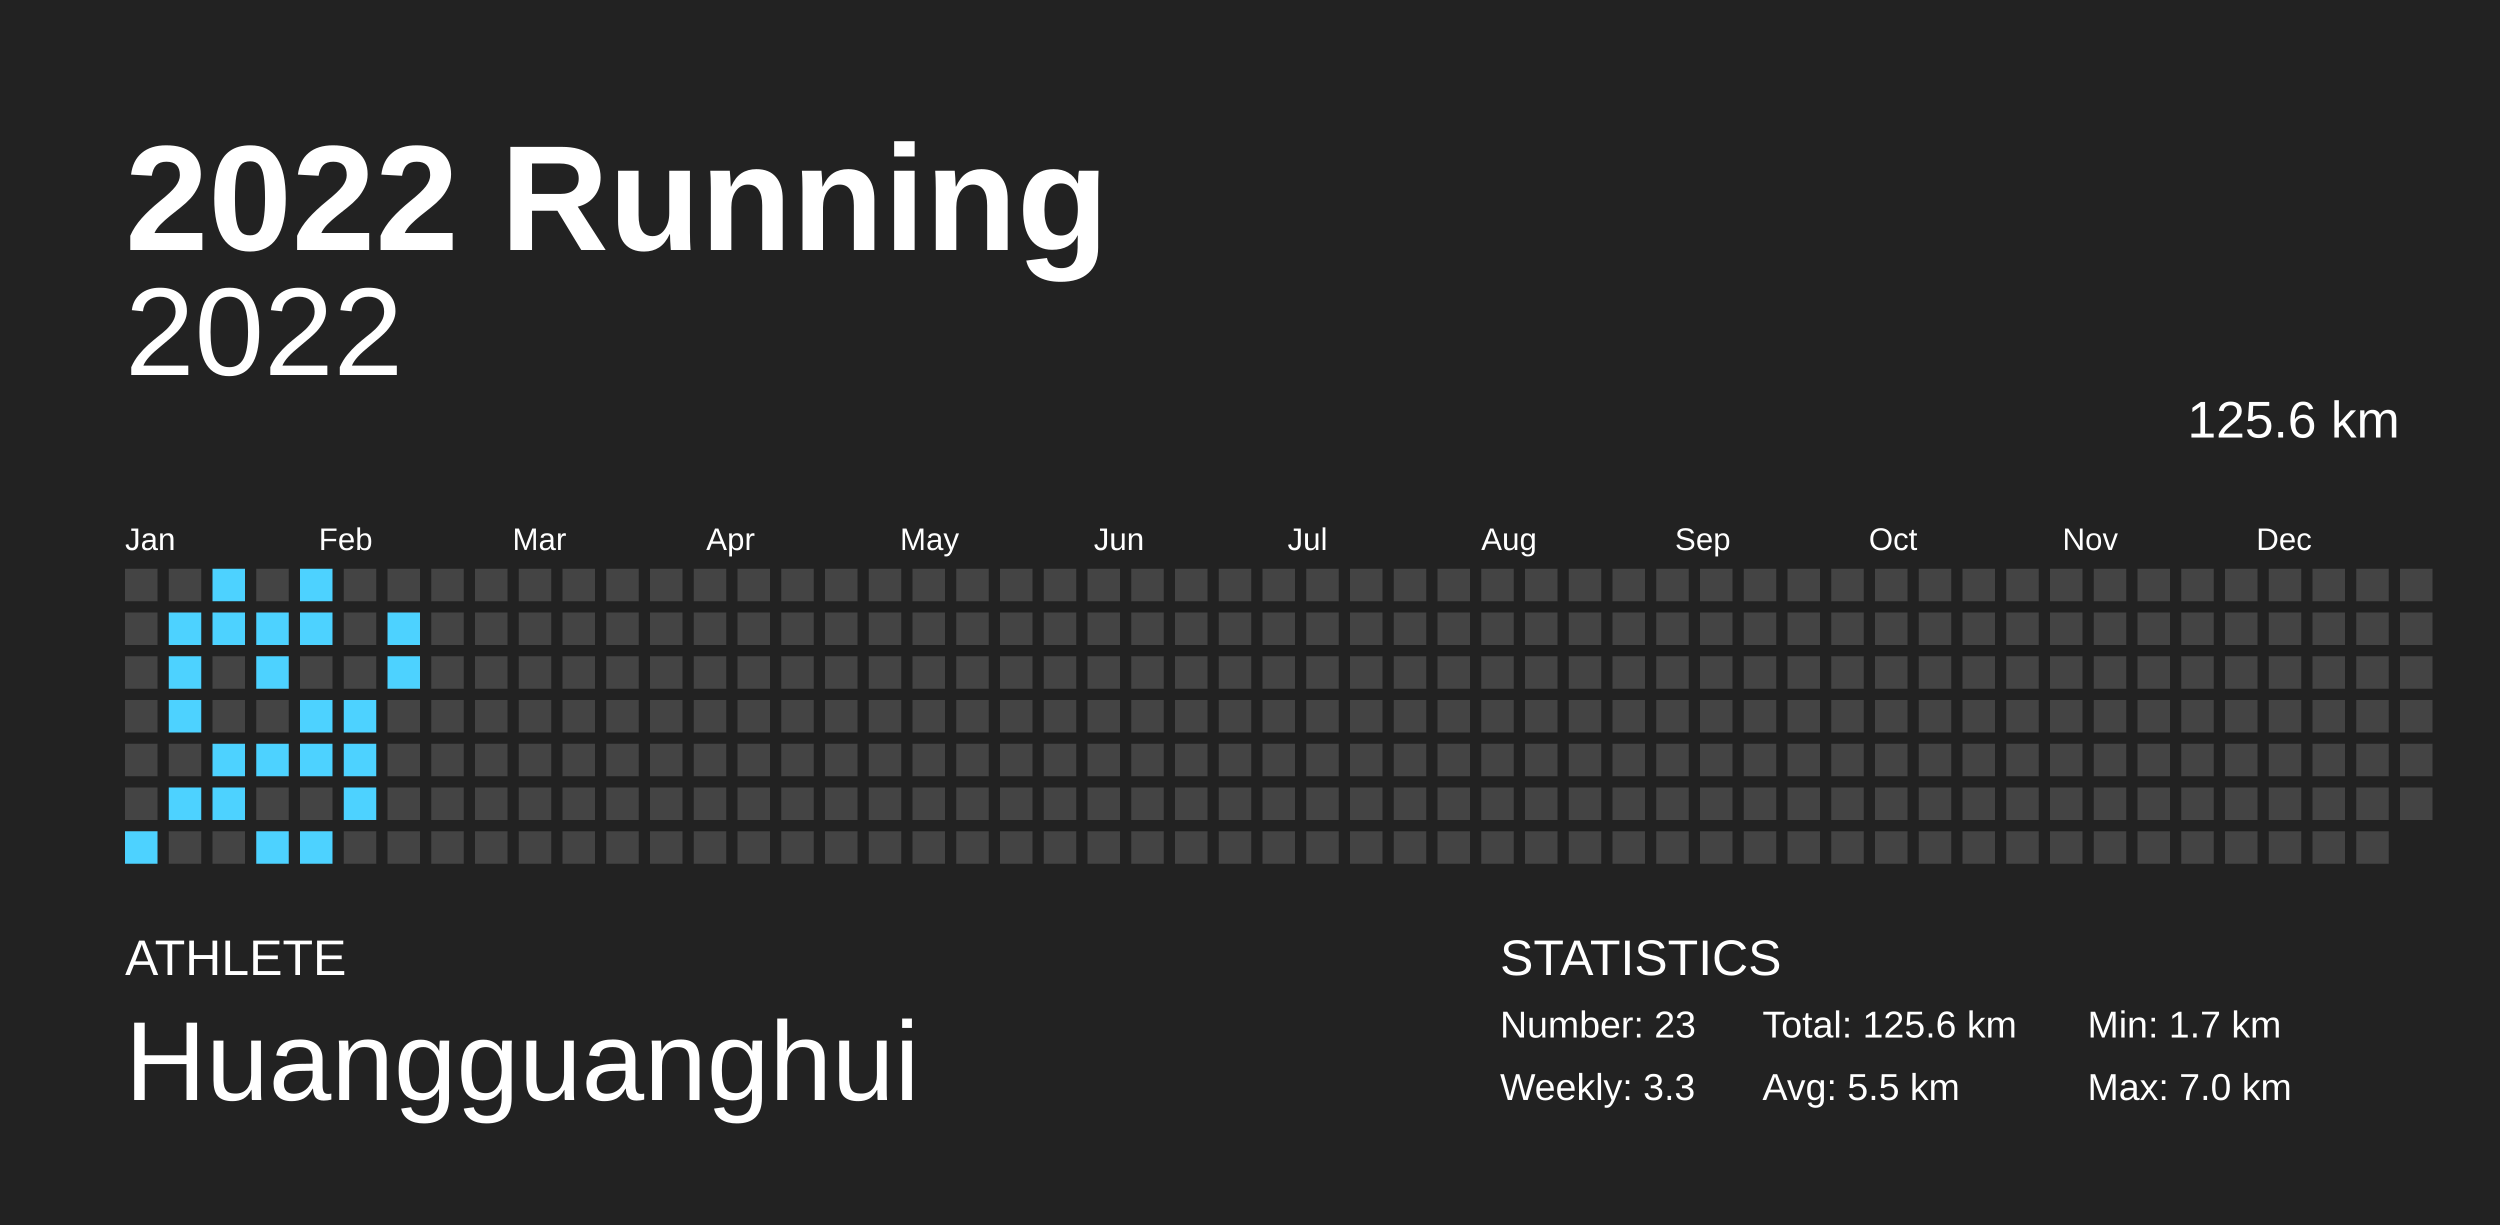
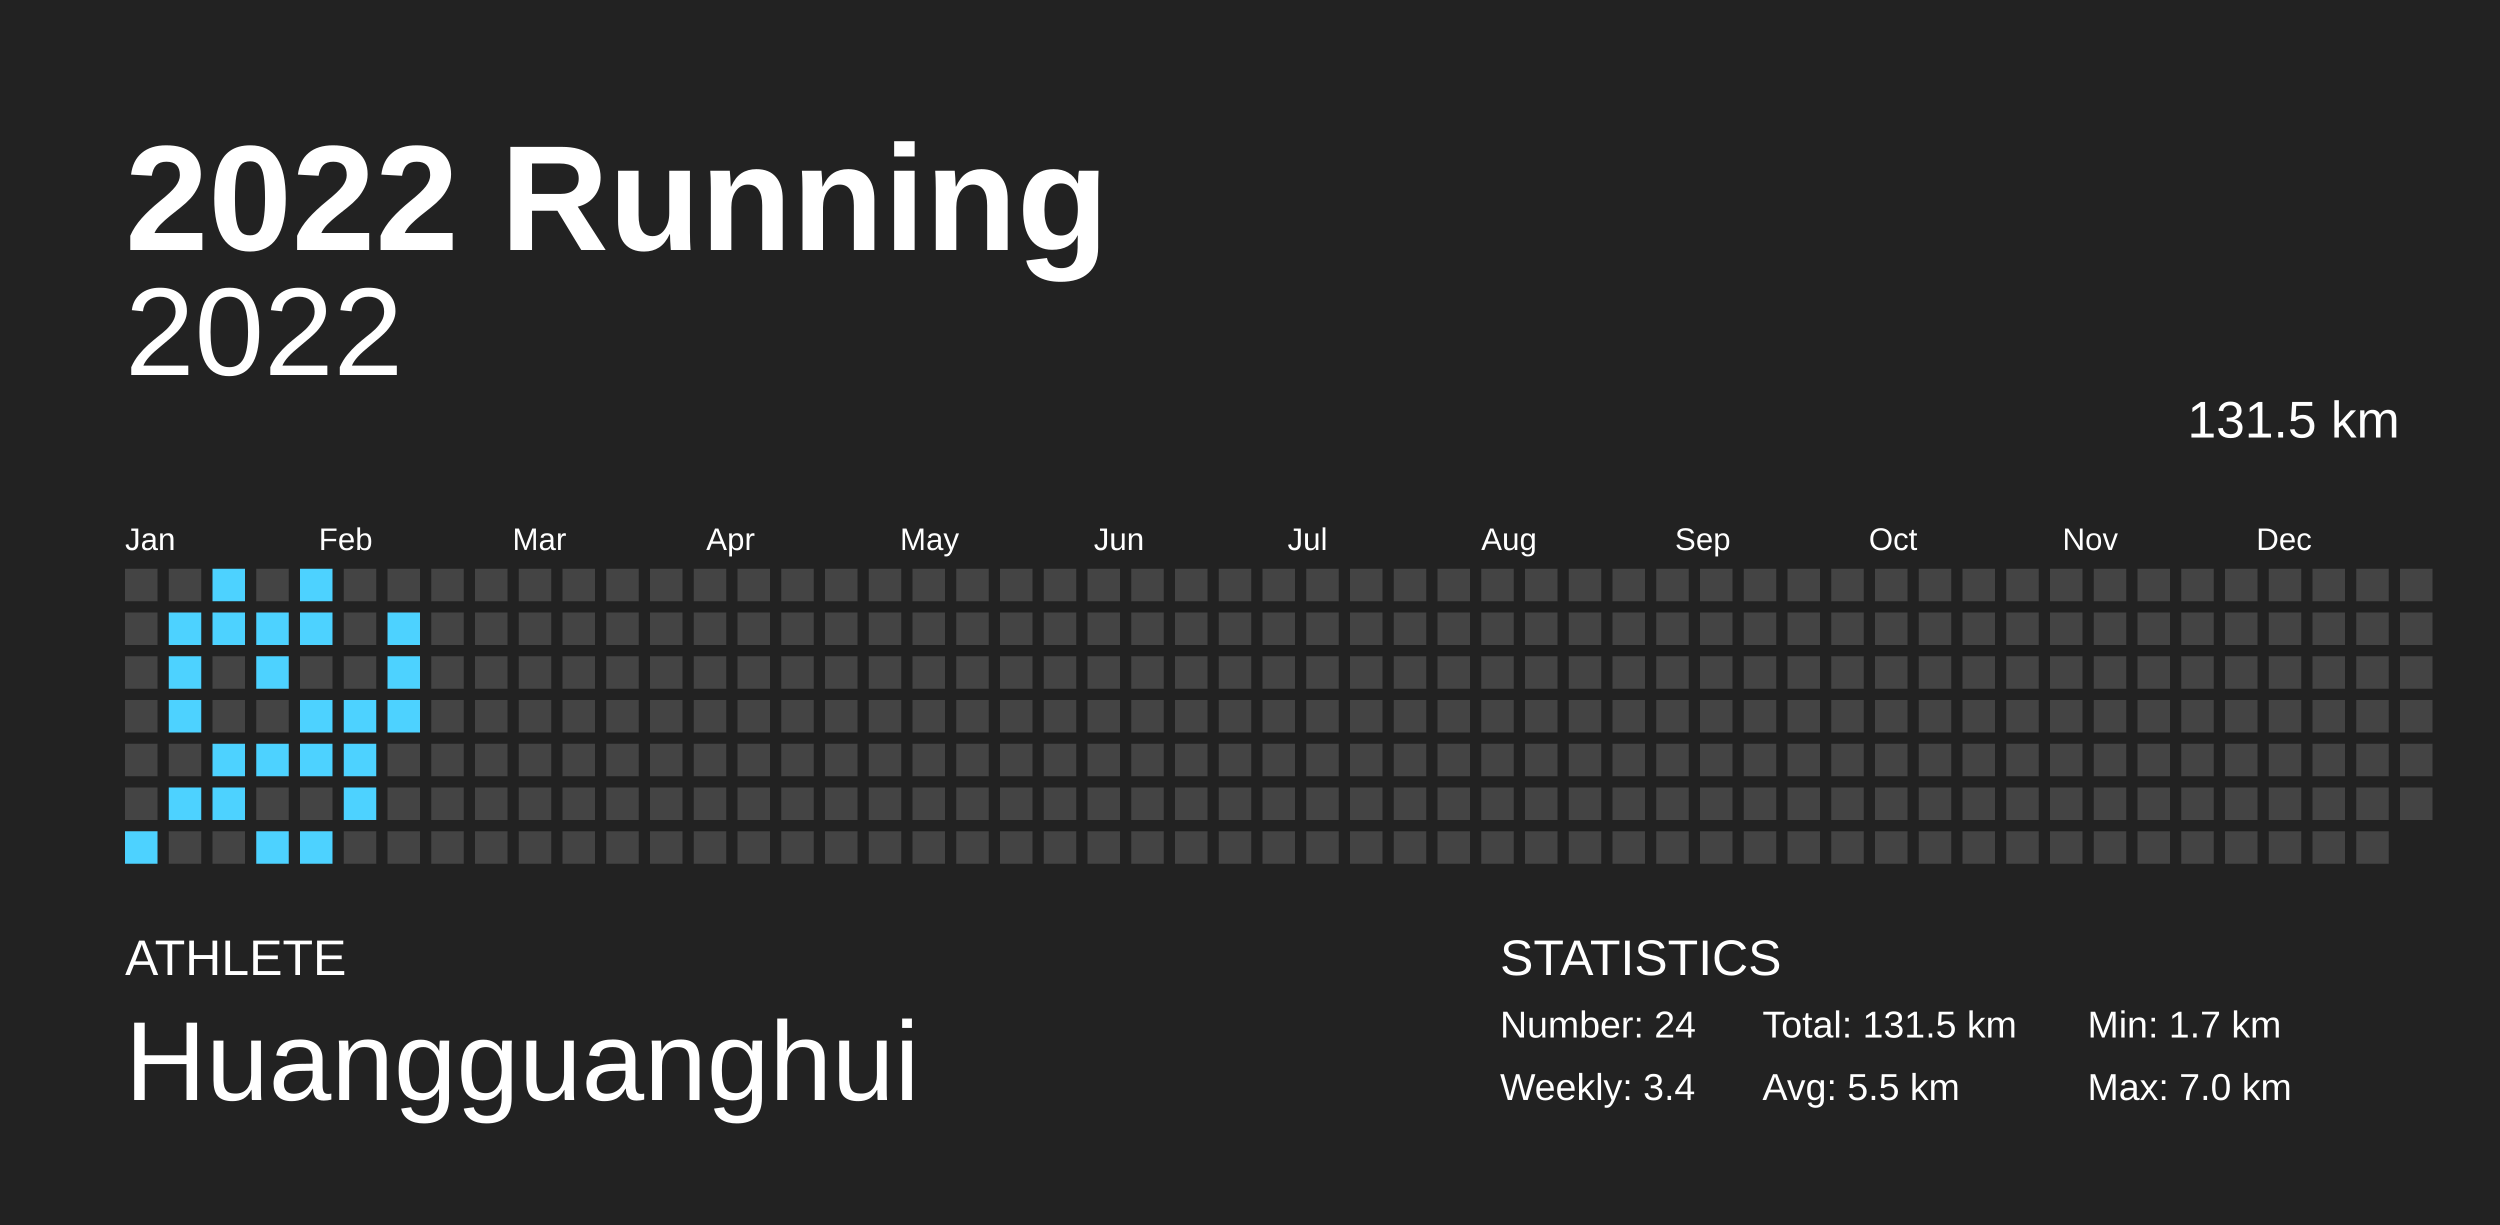
<svg xmlns="http://www.w3.org/2000/svg" baseProfile="full" height="98mm" version="1.1" viewBox="0,0,200,98" width="200mm">
  <defs />
  <rect fill="#222222" height="98" width="200" x="0" y="0" />
  <text fill="#FFFFFF" style="font-size:12px; font-family:Arial; font-weight:bold;" x="10" y="20">2022 Running</text>
  <text fill="#FFFFFF" style="font-size:4px; font-family:Arial" x="10" y="78">ATHLETE</text>
  <text fill="#FFFFFF" style="font-size:9px; font-family:Arial" x="10" y="88">Huangguanghui</text>
  <text fill="#FFFFFF" style="font-size:4px; font-family:Arial" x="120" y="78">STATISTICS</text>
-   <text fill="#FFFFFF" style="font-size:3px; font-family:Arial" x="120" y="83">Number: 23</text>
-   <text fill="#FFFFFF" style="font-size:3px; font-family:Arial" x="120" y="88">Weekly: 3.3</text>
-   <text fill="#FFFFFF" style="font-size:3px; font-family:Arial" x="141" y="83">Total: 125.6 km</text>
+   <text fill="#FFFFFF" style="font-size:3px; font-family:Arial" x="120" y="83">Number: 24</text>
+   <text fill="#FFFFFF" style="font-size:3px; font-family:Arial" x="120" y="88">Weekly: 3.4</text>
+   <text fill="#FFFFFF" style="font-size:3px; font-family:Arial" x="141" y="83">Total: 131.5 km</text>
  <text fill="#FFFFFF" style="font-size:3px; font-family:Arial" x="141" y="88">Avg: 5.5 km</text>
  <text fill="#FFFFFF" style="font-size:3px; font-family:Arial" x="167" y="83">Min: 1.7 km</text>
  <text fill="#FFFFFF" style="font-size:3px; font-family:Arial" x="167" y="88">Max: 7.0 km</text>
  <text alignment-baseline="hanging" fill="#FFFFFF" style="font-size:10.0px; font-family:Arial;" x="10" y="30">2022</text>
-   <text alignment-baseline="hanging" fill="#FFFFFF" style="font-size:4.125px; font-family:Arial;" x="175" y="35">125.6 km</text>
+   <text alignment-baseline="hanging" fill="#FFFFFF" style="font-size:4.125px; font-family:Arial;" x="175" y="35">131.5 km</text>
  <text fill="#FFFFFF" style="font-size:2.5px; font-family:Arial" x="10.0" y="44">Jan</text>
  <text fill="#FFFFFF" style="font-size:2.5px; font-family:Arial" x="25.5" y="44">Feb</text>
  <text fill="#FFFFFF" style="font-size:2.5px; font-family:Arial" x="41.0" y="44">Mar</text>
  <text fill="#FFFFFF" style="font-size:2.5px; font-family:Arial" x="56.5" y="44">Apr</text>
  <text fill="#FFFFFF" style="font-size:2.5px; font-family:Arial" x="72.0" y="44">May</text>
  <text fill="#FFFFFF" style="font-size:2.5px; font-family:Arial" x="87.5" y="44">Jun</text>
  <text fill="#FFFFFF" style="font-size:2.5px; font-family:Arial" x="103.0" y="44">Jul</text>
  <text fill="#FFFFFF" style="font-size:2.5px; font-family:Arial" x="118.5" y="44">Aug</text>
  <text fill="#FFFFFF" style="font-size:2.5px; font-family:Arial" x="134.0" y="44">Sep</text>
  <text fill="#FFFFFF" style="font-size:2.5px; font-family:Arial" x="149.5" y="44">Oct</text>
  <text fill="#FFFFFF" style="font-size:2.5px; font-family:Arial" x="165.0" y="44">Nov</text>
  <text fill="#FFFFFF" style="font-size:2.5px; font-family:Arial" x="180.5" y="44">Dec</text>
  <rect fill="#444444" height="2.6" width="2.6" x="10.0" y="45.5" />
  <rect fill="#444444" height="2.6" width="2.6" x="10.0" y="49.0" />
  <rect fill="#444444" height="2.6" width="2.6" x="10.0" y="52.5" />
  <rect fill="#444444" height="2.6" width="2.6" x="10.0" y="56.0" />
  <rect fill="#444444" height="2.6" width="2.6" x="10.0" y="59.5" />
  <rect fill="#444444" height="2.6" width="2.6" x="10.0" y="63.0" />
  <rect fill="#4dd2ff" height="2.6" width="2.6" x="10.0" y="66.5" />
  <rect fill="#444444" height="2.6" width="2.6" x="13.5" y="45.5" />
  <rect fill="#4dd2ff" height="2.6" width="2.6" x="13.5" y="49.0" />
  <rect fill="#4dd2ff" height="2.6" width="2.6" x="13.5" y="52.5" />
  <rect fill="#4dd2ff" height="2.6" width="2.6" x="13.5" y="56.0" />
  <rect fill="#444444" height="2.6" width="2.6" x="13.5" y="59.5" />
  <rect fill="#4dd2ff" height="2.6" width="2.6" x="13.5" y="63.0" />
  <rect fill="#444444" height="2.6" width="2.6" x="13.5" y="66.5" />
  <rect fill="#4dd2ff" height="2.6" width="2.6" x="17.0" y="45.5" />
  <rect fill="#4dd2ff" height="2.6" width="2.6" x="17.0" y="49.0" />
  <rect fill="#444444" height="2.6" width="2.6" x="17.0" y="52.5" />
  <rect fill="#444444" height="2.6" width="2.6" x="17.0" y="56.0" />
  <rect fill="#4dd2ff" height="2.6" width="2.6" x="17.0" y="59.5" />
  <rect fill="#4dd2ff" height="2.6" width="2.6" x="17.0" y="63.0" />
  <rect fill="#444444" height="2.6" width="2.6" x="17.0" y="66.5" />
  <rect fill="#444444" height="2.6" width="2.6" x="20.5" y="45.5" />
  <rect fill="#4dd2ff" height="2.6" width="2.6" x="20.5" y="49.0" />
  <rect fill="#4dd2ff" height="2.6" width="2.6" x="20.5" y="52.5" />
  <rect fill="#444444" height="2.6" width="2.6" x="20.5" y="56.0" />
  <rect fill="#4dd2ff" height="2.6" width="2.6" x="20.5" y="59.5" />
  <rect fill="#444444" height="2.6" width="2.6" x="20.5" y="63.0" />
  <rect fill="#4dd2ff" height="2.6" width="2.6" x="20.5" y="66.5" />
  <rect fill="#4dd2ff" height="2.6" width="2.6" x="24.0" y="45.5" />
  <rect fill="#4dd2ff" height="2.6" width="2.6" x="24.0" y="49.0" />
  <rect fill="#444444" height="2.6" width="2.6" x="24.0" y="52.5" />
  <rect fill="#4dd2ff" height="2.6" width="2.6" x="24.0" y="56.0" />
  <rect fill="#4dd2ff" height="2.6" width="2.6" x="24.0" y="59.5" />
  <rect fill="#444444" height="2.6" width="2.6" x="24.0" y="63.0" />
  <rect fill="#4dd2ff" height="2.6" width="2.6" x="24.0" y="66.5" />
  <rect fill="#444444" height="2.6" width="2.6" x="27.5" y="45.5" />
  <rect fill="#444444" height="2.6" width="2.6" x="27.5" y="49.0" />
  <rect fill="#444444" height="2.6" width="2.6" x="27.5" y="52.5" />
  <rect fill="#4dd2ff" height="2.6" width="2.6" x="27.5" y="56.0" />
  <rect fill="#4dd2ff" height="2.6" width="2.6" x="27.5" y="59.5" />
  <rect fill="#4dd2ff" height="2.6" width="2.6" x="27.5" y="63.0" />
  <rect fill="#444444" height="2.6" width="2.6" x="27.5" y="66.5" />
  <rect fill="#444444" height="2.6" width="2.6" x="31.0" y="45.5" />
  <rect fill="#4dd2ff" height="2.6" width="2.6" x="31.0" y="49.0" />
  <rect fill="#4dd2ff" height="2.6" width="2.6" x="31.0" y="52.5" />
-   <rect fill="#444444" height="2.6" width="2.6" x="31.0" y="56.0" />
+   <rect fill="#4dd2ff" height="2.6" width="2.6" x="31.0" y="56.0" />
  <rect fill="#444444" height="2.6" width="2.6" x="31.0" y="59.5" />
  <rect fill="#444444" height="2.6" width="2.6" x="31.0" y="63.0" />
  <rect fill="#444444" height="2.6" width="2.6" x="31.0" y="66.5" />
  <rect fill="#444444" height="2.6" width="2.6" x="34.5" y="45.5" />
  <rect fill="#444444" height="2.6" width="2.6" x="34.5" y="49.0" />
  <rect fill="#444444" height="2.6" width="2.6" x="34.5" y="52.5" />
  <rect fill="#444444" height="2.6" width="2.6" x="34.5" y="56.0" />
  <rect fill="#444444" height="2.6" width="2.6" x="34.5" y="59.5" />
  <rect fill="#444444" height="2.6" width="2.6" x="34.5" y="63.0" />
  <rect fill="#444444" height="2.6" width="2.6" x="34.5" y="66.5" />
  <rect fill="#444444" height="2.6" width="2.6" x="38.0" y="45.5" />
  <rect fill="#444444" height="2.6" width="2.6" x="38.0" y="49.0" />
  <rect fill="#444444" height="2.6" width="2.6" x="38.0" y="52.5" />
  <rect fill="#444444" height="2.6" width="2.6" x="38.0" y="56.0" />
  <rect fill="#444444" height="2.6" width="2.6" x="38.0" y="59.5" />
  <rect fill="#444444" height="2.6" width="2.6" x="38.0" y="63.0" />
  <rect fill="#444444" height="2.6" width="2.6" x="38.0" y="66.5" />
  <rect fill="#444444" height="2.6" width="2.6" x="41.5" y="45.5" />
  <rect fill="#444444" height="2.6" width="2.6" x="41.5" y="49.0" />
  <rect fill="#444444" height="2.6" width="2.6" x="41.5" y="52.5" />
  <rect fill="#444444" height="2.6" width="2.6" x="41.5" y="56.0" />
  <rect fill="#444444" height="2.6" width="2.6" x="41.5" y="59.5" />
  <rect fill="#444444" height="2.6" width="2.6" x="41.5" y="63.0" />
  <rect fill="#444444" height="2.6" width="2.6" x="41.5" y="66.5" />
  <rect fill="#444444" height="2.6" width="2.6" x="45.0" y="45.5" />
  <rect fill="#444444" height="2.6" width="2.6" x="45.0" y="49.0" />
  <rect fill="#444444" height="2.6" width="2.6" x="45.0" y="52.5" />
  <rect fill="#444444" height="2.6" width="2.6" x="45.0" y="56.0" />
  <rect fill="#444444" height="2.6" width="2.6" x="45.0" y="59.5" />
  <rect fill="#444444" height="2.6" width="2.6" x="45.0" y="63.0" />
  <rect fill="#444444" height="2.6" width="2.6" x="45.0" y="66.5" />
  <rect fill="#444444" height="2.6" width="2.6" x="48.5" y="45.5" />
  <rect fill="#444444" height="2.6" width="2.6" x="48.5" y="49.0" />
  <rect fill="#444444" height="2.6" width="2.6" x="48.5" y="52.5" />
  <rect fill="#444444" height="2.6" width="2.6" x="48.5" y="56.0" />
  <rect fill="#444444" height="2.6" width="2.6" x="48.5" y="59.5" />
  <rect fill="#444444" height="2.6" width="2.6" x="48.5" y="63.0" />
  <rect fill="#444444" height="2.6" width="2.6" x="48.5" y="66.5" />
  <rect fill="#444444" height="2.6" width="2.6" x="52.0" y="45.5" />
  <rect fill="#444444" height="2.6" width="2.6" x="52.0" y="49.0" />
  <rect fill="#444444" height="2.6" width="2.6" x="52.0" y="52.5" />
  <rect fill="#444444" height="2.6" width="2.6" x="52.0" y="56.0" />
  <rect fill="#444444" height="2.6" width="2.6" x="52.0" y="59.5" />
  <rect fill="#444444" height="2.6" width="2.6" x="52.0" y="63.0" />
  <rect fill="#444444" height="2.6" width="2.6" x="52.0" y="66.5" />
  <rect fill="#444444" height="2.6" width="2.6" x="55.5" y="45.5" />
  <rect fill="#444444" height="2.6" width="2.6" x="55.5" y="49.0" />
  <rect fill="#444444" height="2.6" width="2.6" x="55.5" y="52.5" />
  <rect fill="#444444" height="2.6" width="2.6" x="55.5" y="56.0" />
  <rect fill="#444444" height="2.6" width="2.6" x="55.5" y="59.5" />
  <rect fill="#444444" height="2.6" width="2.6" x="55.5" y="63.0" />
  <rect fill="#444444" height="2.6" width="2.6" x="55.5" y="66.5" />
  <rect fill="#444444" height="2.6" width="2.6" x="59.0" y="45.5" />
  <rect fill="#444444" height="2.6" width="2.6" x="59.0" y="49.0" />
  <rect fill="#444444" height="2.6" width="2.6" x="59.0" y="52.5" />
  <rect fill="#444444" height="2.6" width="2.6" x="59.0" y="56.0" />
  <rect fill="#444444" height="2.6" width="2.6" x="59.0" y="59.5" />
  <rect fill="#444444" height="2.6" width="2.6" x="59.0" y="63.0" />
  <rect fill="#444444" height="2.6" width="2.6" x="59.0" y="66.5" />
  <rect fill="#444444" height="2.6" width="2.6" x="62.5" y="45.5" />
  <rect fill="#444444" height="2.6" width="2.6" x="62.5" y="49.0" />
  <rect fill="#444444" height="2.6" width="2.6" x="62.5" y="52.5" />
  <rect fill="#444444" height="2.6" width="2.6" x="62.5" y="56.0" />
  <rect fill="#444444" height="2.6" width="2.6" x="62.5" y="59.5" />
  <rect fill="#444444" height="2.6" width="2.6" x="62.5" y="63.0" />
  <rect fill="#444444" height="2.6" width="2.6" x="62.5" y="66.5" />
  <rect fill="#444444" height="2.6" width="2.6" x="66.0" y="45.5" />
  <rect fill="#444444" height="2.6" width="2.6" x="66.0" y="49.0" />
  <rect fill="#444444" height="2.6" width="2.6" x="66.0" y="52.5" />
  <rect fill="#444444" height="2.6" width="2.6" x="66.0" y="56.0" />
  <rect fill="#444444" height="2.6" width="2.6" x="66.0" y="59.5" />
  <rect fill="#444444" height="2.6" width="2.6" x="66.0" y="63.0" />
  <rect fill="#444444" height="2.6" width="2.6" x="66.0" y="66.5" />
  <rect fill="#444444" height="2.6" width="2.6" x="69.5" y="45.5" />
  <rect fill="#444444" height="2.6" width="2.6" x="69.5" y="49.0" />
  <rect fill="#444444" height="2.6" width="2.6" x="69.5" y="52.5" />
  <rect fill="#444444" height="2.6" width="2.6" x="69.5" y="56.0" />
  <rect fill="#444444" height="2.6" width="2.6" x="69.5" y="59.5" />
  <rect fill="#444444" height="2.6" width="2.6" x="69.5" y="63.0" />
  <rect fill="#444444" height="2.6" width="2.6" x="69.5" y="66.5" />
  <rect fill="#444444" height="2.6" width="2.6" x="73.0" y="45.5" />
  <rect fill="#444444" height="2.6" width="2.6" x="73.0" y="49.0" />
  <rect fill="#444444" height="2.6" width="2.6" x="73.0" y="52.5" />
  <rect fill="#444444" height="2.6" width="2.6" x="73.0" y="56.0" />
  <rect fill="#444444" height="2.6" width="2.6" x="73.0" y="59.5" />
  <rect fill="#444444" height="2.6" width="2.6" x="73.0" y="63.0" />
  <rect fill="#444444" height="2.6" width="2.6" x="73.0" y="66.5" />
  <rect fill="#444444" height="2.6" width="2.6" x="76.5" y="45.5" />
  <rect fill="#444444" height="2.6" width="2.6" x="76.5" y="49.0" />
  <rect fill="#444444" height="2.6" width="2.6" x="76.5" y="52.5" />
  <rect fill="#444444" height="2.6" width="2.6" x="76.5" y="56.0" />
  <rect fill="#444444" height="2.6" width="2.6" x="76.5" y="59.5" />
  <rect fill="#444444" height="2.6" width="2.6" x="76.5" y="63.0" />
  <rect fill="#444444" height="2.6" width="2.6" x="76.5" y="66.5" />
  <rect fill="#444444" height="2.6" width="2.6" x="80.0" y="45.5" />
  <rect fill="#444444" height="2.6" width="2.6" x="80.0" y="49.0" />
  <rect fill="#444444" height="2.6" width="2.6" x="80.0" y="52.5" />
  <rect fill="#444444" height="2.6" width="2.6" x="80.0" y="56.0" />
  <rect fill="#444444" height="2.6" width="2.6" x="80.0" y="59.5" />
  <rect fill="#444444" height="2.6" width="2.6" x="80.0" y="63.0" />
  <rect fill="#444444" height="2.6" width="2.6" x="80.0" y="66.5" />
  <rect fill="#444444" height="2.6" width="2.6" x="83.5" y="45.5" />
  <rect fill="#444444" height="2.6" width="2.6" x="83.5" y="49.0" />
  <rect fill="#444444" height="2.6" width="2.6" x="83.5" y="52.5" />
  <rect fill="#444444" height="2.6" width="2.6" x="83.5" y="56.0" />
  <rect fill="#444444" height="2.6" width="2.6" x="83.5" y="59.5" />
  <rect fill="#444444" height="2.6" width="2.6" x="83.5" y="63.0" />
  <rect fill="#444444" height="2.6" width="2.6" x="83.5" y="66.5" />
  <rect fill="#444444" height="2.6" width="2.6" x="87.0" y="45.5" />
  <rect fill="#444444" height="2.6" width="2.6" x="87.0" y="49.0" />
  <rect fill="#444444" height="2.6" width="2.6" x="87.0" y="52.5" />
  <rect fill="#444444" height="2.6" width="2.6" x="87.0" y="56.0" />
  <rect fill="#444444" height="2.6" width="2.6" x="87.0" y="59.5" />
  <rect fill="#444444" height="2.6" width="2.6" x="87.0" y="63.0" />
  <rect fill="#444444" height="2.6" width="2.6" x="87.0" y="66.5" />
  <rect fill="#444444" height="2.6" width="2.6" x="90.5" y="45.5" />
  <rect fill="#444444" height="2.6" width="2.6" x="90.5" y="49.0" />
  <rect fill="#444444" height="2.6" width="2.6" x="90.5" y="52.5" />
  <rect fill="#444444" height="2.6" width="2.6" x="90.5" y="56.0" />
  <rect fill="#444444" height="2.6" width="2.6" x="90.5" y="59.5" />
  <rect fill="#444444" height="2.6" width="2.6" x="90.5" y="63.0" />
  <rect fill="#444444" height="2.6" width="2.6" x="90.5" y="66.5" />
  <rect fill="#444444" height="2.6" width="2.6" x="94.0" y="45.5" />
  <rect fill="#444444" height="2.6" width="2.6" x="94.0" y="49.0" />
  <rect fill="#444444" height="2.6" width="2.6" x="94.0" y="52.5" />
  <rect fill="#444444" height="2.6" width="2.6" x="94.0" y="56.0" />
  <rect fill="#444444" height="2.6" width="2.6" x="94.0" y="59.5" />
  <rect fill="#444444" height="2.6" width="2.6" x="94.0" y="63.0" />
  <rect fill="#444444" height="2.6" width="2.6" x="94.0" y="66.5" />
  <rect fill="#444444" height="2.6" width="2.6" x="97.5" y="45.5" />
  <rect fill="#444444" height="2.6" width="2.6" x="97.5" y="49.0" />
  <rect fill="#444444" height="2.6" width="2.6" x="97.5" y="52.5" />
  <rect fill="#444444" height="2.6" width="2.6" x="97.5" y="56.0" />
  <rect fill="#444444" height="2.6" width="2.6" x="97.5" y="59.5" />
  <rect fill="#444444" height="2.6" width="2.6" x="97.5" y="63.0" />
  <rect fill="#444444" height="2.6" width="2.6" x="97.5" y="66.5" />
  <rect fill="#444444" height="2.6" width="2.6" x="101.0" y="45.5" />
  <rect fill="#444444" height="2.6" width="2.6" x="101.0" y="49.0" />
  <rect fill="#444444" height="2.6" width="2.6" x="101.0" y="52.5" />
  <rect fill="#444444" height="2.6" width="2.6" x="101.0" y="56.0" />
  <rect fill="#444444" height="2.6" width="2.6" x="101.0" y="59.5" />
  <rect fill="#444444" height="2.6" width="2.6" x="101.0" y="63.0" />
  <rect fill="#444444" height="2.6" width="2.6" x="101.0" y="66.5" />
  <rect fill="#444444" height="2.6" width="2.6" x="104.5" y="45.5" />
  <rect fill="#444444" height="2.6" width="2.6" x="104.5" y="49.0" />
  <rect fill="#444444" height="2.6" width="2.6" x="104.5" y="52.5" />
  <rect fill="#444444" height="2.6" width="2.6" x="104.5" y="56.0" />
  <rect fill="#444444" height="2.6" width="2.6" x="104.5" y="59.5" />
  <rect fill="#444444" height="2.6" width="2.6" x="104.5" y="63.0" />
  <rect fill="#444444" height="2.6" width="2.6" x="104.5" y="66.5" />
  <rect fill="#444444" height="2.6" width="2.6" x="108.0" y="45.5" />
  <rect fill="#444444" height="2.6" width="2.6" x="108.0" y="49.0" />
  <rect fill="#444444" height="2.6" width="2.6" x="108.0" y="52.5" />
  <rect fill="#444444" height="2.6" width="2.6" x="108.0" y="56.0" />
  <rect fill="#444444" height="2.6" width="2.6" x="108.0" y="59.5" />
  <rect fill="#444444" height="2.6" width="2.6" x="108.0" y="63.0" />
  <rect fill="#444444" height="2.6" width="2.6" x="108.0" y="66.5" />
  <rect fill="#444444" height="2.6" width="2.6" x="111.5" y="45.5" />
  <rect fill="#444444" height="2.6" width="2.6" x="111.5" y="49.0" />
  <rect fill="#444444" height="2.6" width="2.6" x="111.5" y="52.5" />
  <rect fill="#444444" height="2.6" width="2.6" x="111.5" y="56.0" />
  <rect fill="#444444" height="2.6" width="2.6" x="111.5" y="59.5" />
  <rect fill="#444444" height="2.6" width="2.6" x="111.5" y="63.0" />
  <rect fill="#444444" height="2.6" width="2.6" x="111.5" y="66.5" />
  <rect fill="#444444" height="2.6" width="2.6" x="115.0" y="45.5" />
  <rect fill="#444444" height="2.6" width="2.6" x="115.0" y="49.0" />
  <rect fill="#444444" height="2.6" width="2.6" x="115.0" y="52.5" />
  <rect fill="#444444" height="2.6" width="2.6" x="115.0" y="56.0" />
  <rect fill="#444444" height="2.6" width="2.6" x="115.0" y="59.5" />
  <rect fill="#444444" height="2.6" width="2.6" x="115.0" y="63.0" />
  <rect fill="#444444" height="2.6" width="2.6" x="115.0" y="66.5" />
  <rect fill="#444444" height="2.6" width="2.6" x="118.5" y="45.5" />
  <rect fill="#444444" height="2.6" width="2.6" x="118.5" y="49.0" />
  <rect fill="#444444" height="2.6" width="2.6" x="118.5" y="52.5" />
  <rect fill="#444444" height="2.6" width="2.6" x="118.5" y="56.0" />
  <rect fill="#444444" height="2.6" width="2.6" x="118.5" y="59.5" />
  <rect fill="#444444" height="2.6" width="2.6" x="118.5" y="63.0" />
  <rect fill="#444444" height="2.6" width="2.6" x="118.5" y="66.5" />
  <rect fill="#444444" height="2.6" width="2.6" x="122.0" y="45.5" />
  <rect fill="#444444" height="2.6" width="2.6" x="122.0" y="49.0" />
  <rect fill="#444444" height="2.6" width="2.6" x="122.0" y="52.5" />
  <rect fill="#444444" height="2.6" width="2.6" x="122.0" y="56.0" />
  <rect fill="#444444" height="2.6" width="2.6" x="122.0" y="59.5" />
  <rect fill="#444444" height="2.6" width="2.6" x="122.0" y="63.0" />
  <rect fill="#444444" height="2.6" width="2.6" x="122.0" y="66.5" />
  <rect fill="#444444" height="2.6" width="2.6" x="125.5" y="45.5" />
  <rect fill="#444444" height="2.6" width="2.6" x="125.5" y="49.0" />
  <rect fill="#444444" height="2.6" width="2.6" x="125.5" y="52.5" />
  <rect fill="#444444" height="2.6" width="2.6" x="125.5" y="56.0" />
  <rect fill="#444444" height="2.6" width="2.6" x="125.5" y="59.5" />
  <rect fill="#444444" height="2.6" width="2.6" x="125.5" y="63.0" />
  <rect fill="#444444" height="2.6" width="2.6" x="125.5" y="66.5" />
  <rect fill="#444444" height="2.6" width="2.6" x="129.0" y="45.5" />
  <rect fill="#444444" height="2.6" width="2.6" x="129.0" y="49.0" />
  <rect fill="#444444" height="2.6" width="2.6" x="129.0" y="52.5" />
  <rect fill="#444444" height="2.6" width="2.6" x="129.0" y="56.0" />
  <rect fill="#444444" height="2.6" width="2.6" x="129.0" y="59.5" />
  <rect fill="#444444" height="2.6" width="2.6" x="129.0" y="63.0" />
  <rect fill="#444444" height="2.6" width="2.6" x="129.0" y="66.5" />
  <rect fill="#444444" height="2.6" width="2.6" x="132.5" y="45.5" />
  <rect fill="#444444" height="2.6" width="2.6" x="132.5" y="49.0" />
  <rect fill="#444444" height="2.6" width="2.6" x="132.5" y="52.5" />
  <rect fill="#444444" height="2.6" width="2.6" x="132.5" y="56.0" />
  <rect fill="#444444" height="2.6" width="2.6" x="132.5" y="59.5" />
  <rect fill="#444444" height="2.6" width="2.6" x="132.5" y="63.0" />
  <rect fill="#444444" height="2.6" width="2.6" x="132.5" y="66.5" />
  <rect fill="#444444" height="2.6" width="2.6" x="136.0" y="45.5" />
  <rect fill="#444444" height="2.6" width="2.6" x="136.0" y="49.0" />
  <rect fill="#444444" height="2.6" width="2.6" x="136.0" y="52.5" />
  <rect fill="#444444" height="2.6" width="2.6" x="136.0" y="56.0" />
  <rect fill="#444444" height="2.6" width="2.6" x="136.0" y="59.5" />
  <rect fill="#444444" height="2.6" width="2.6" x="136.0" y="63.0" />
  <rect fill="#444444" height="2.6" width="2.6" x="136.0" y="66.5" />
  <rect fill="#444444" height="2.6" width="2.6" x="139.5" y="45.5" />
  <rect fill="#444444" height="2.6" width="2.6" x="139.5" y="49.0" />
  <rect fill="#444444" height="2.6" width="2.6" x="139.5" y="52.5" />
  <rect fill="#444444" height="2.6" width="2.6" x="139.5" y="56.0" />
  <rect fill="#444444" height="2.6" width="2.6" x="139.5" y="59.5" />
  <rect fill="#444444" height="2.6" width="2.6" x="139.5" y="63.0" />
  <rect fill="#444444" height="2.6" width="2.6" x="139.5" y="66.5" />
  <rect fill="#444444" height="2.6" width="2.6" x="143.0" y="45.5" />
  <rect fill="#444444" height="2.6" width="2.6" x="143.0" y="49.0" />
  <rect fill="#444444" height="2.6" width="2.6" x="143.0" y="52.5" />
  <rect fill="#444444" height="2.6" width="2.6" x="143.0" y="56.0" />
  <rect fill="#444444" height="2.6" width="2.6" x="143.0" y="59.5" />
  <rect fill="#444444" height="2.6" width="2.6" x="143.0" y="63.0" />
  <rect fill="#444444" height="2.6" width="2.6" x="143.0" y="66.5" />
  <rect fill="#444444" height="2.6" width="2.6" x="146.5" y="45.5" />
  <rect fill="#444444" height="2.6" width="2.6" x="146.5" y="49.0" />
  <rect fill="#444444" height="2.6" width="2.6" x="146.5" y="52.5" />
  <rect fill="#444444" height="2.6" width="2.6" x="146.5" y="56.0" />
  <rect fill="#444444" height="2.6" width="2.6" x="146.5" y="59.5" />
  <rect fill="#444444" height="2.6" width="2.6" x="146.5" y="63.0" />
  <rect fill="#444444" height="2.6" width="2.6" x="146.5" y="66.5" />
  <rect fill="#444444" height="2.6" width="2.6" x="150.0" y="45.5" />
  <rect fill="#444444" height="2.6" width="2.6" x="150.0" y="49.0" />
  <rect fill="#444444" height="2.6" width="2.6" x="150.0" y="52.5" />
  <rect fill="#444444" height="2.6" width="2.6" x="150.0" y="56.0" />
  <rect fill="#444444" height="2.6" width="2.6" x="150.0" y="59.5" />
  <rect fill="#444444" height="2.6" width="2.6" x="150.0" y="63.0" />
  <rect fill="#444444" height="2.6" width="2.6" x="150.0" y="66.5" />
  <rect fill="#444444" height="2.6" width="2.6" x="153.5" y="45.5" />
  <rect fill="#444444" height="2.6" width="2.6" x="153.5" y="49.0" />
  <rect fill="#444444" height="2.6" width="2.6" x="153.5" y="52.5" />
  <rect fill="#444444" height="2.6" width="2.6" x="153.5" y="56.0" />
  <rect fill="#444444" height="2.6" width="2.6" x="153.5" y="59.5" />
  <rect fill="#444444" height="2.6" width="2.6" x="153.5" y="63.0" />
  <rect fill="#444444" height="2.6" width="2.6" x="153.5" y="66.5" />
  <rect fill="#444444" height="2.6" width="2.6" x="157.0" y="45.5" />
  <rect fill="#444444" height="2.6" width="2.6" x="157.0" y="49.0" />
  <rect fill="#444444" height="2.6" width="2.6" x="157.0" y="52.5" />
  <rect fill="#444444" height="2.6" width="2.6" x="157.0" y="56.0" />
  <rect fill="#444444" height="2.6" width="2.6" x="157.0" y="59.5" />
  <rect fill="#444444" height="2.6" width="2.6" x="157.0" y="63.0" />
  <rect fill="#444444" height="2.6" width="2.6" x="157.0" y="66.5" />
  <rect fill="#444444" height="2.6" width="2.6" x="160.5" y="45.5" />
  <rect fill="#444444" height="2.6" width="2.6" x="160.5" y="49.0" />
  <rect fill="#444444" height="2.6" width="2.6" x="160.5" y="52.5" />
  <rect fill="#444444" height="2.6" width="2.6" x="160.5" y="56.0" />
  <rect fill="#444444" height="2.6" width="2.6" x="160.5" y="59.5" />
  <rect fill="#444444" height="2.6" width="2.6" x="160.5" y="63.0" />
  <rect fill="#444444" height="2.6" width="2.6" x="160.5" y="66.5" />
  <rect fill="#444444" height="2.6" width="2.6" x="164.0" y="45.5" />
  <rect fill="#444444" height="2.6" width="2.6" x="164.0" y="49.0" />
  <rect fill="#444444" height="2.6" width="2.6" x="164.0" y="52.5" />
  <rect fill="#444444" height="2.6" width="2.6" x="164.0" y="56.0" />
  <rect fill="#444444" height="2.6" width="2.6" x="164.0" y="59.5" />
  <rect fill="#444444" height="2.6" width="2.6" x="164.0" y="63.0" />
  <rect fill="#444444" height="2.6" width="2.6" x="164.0" y="66.5" />
  <rect fill="#444444" height="2.6" width="2.6" x="167.5" y="45.5" />
  <rect fill="#444444" height="2.6" width="2.6" x="167.5" y="49.0" />
  <rect fill="#444444" height="2.6" width="2.6" x="167.5" y="52.5" />
  <rect fill="#444444" height="2.6" width="2.6" x="167.5" y="56.0" />
  <rect fill="#444444" height="2.6" width="2.6" x="167.5" y="59.5" />
  <rect fill="#444444" height="2.6" width="2.6" x="167.5" y="63.0" />
  <rect fill="#444444" height="2.6" width="2.6" x="167.5" y="66.5" />
  <rect fill="#444444" height="2.6" width="2.6" x="171.0" y="45.5" />
  <rect fill="#444444" height="2.6" width="2.6" x="171.0" y="49.0" />
  <rect fill="#444444" height="2.6" width="2.6" x="171.0" y="52.5" />
  <rect fill="#444444" height="2.6" width="2.6" x="171.0" y="56.0" />
  <rect fill="#444444" height="2.6" width="2.6" x="171.0" y="59.5" />
  <rect fill="#444444" height="2.6" width="2.6" x="171.0" y="63.0" />
  <rect fill="#444444" height="2.6" width="2.6" x="171.0" y="66.5" />
  <rect fill="#444444" height="2.6" width="2.6" x="174.5" y="45.5" />
  <rect fill="#444444" height="2.6" width="2.6" x="174.5" y="49.0" />
  <rect fill="#444444" height="2.6" width="2.6" x="174.5" y="52.5" />
  <rect fill="#444444" height="2.6" width="2.6" x="174.5" y="56.0" />
  <rect fill="#444444" height="2.6" width="2.6" x="174.5" y="59.5" />
  <rect fill="#444444" height="2.6" width="2.6" x="174.5" y="63.0" />
  <rect fill="#444444" height="2.6" width="2.6" x="174.5" y="66.5" />
  <rect fill="#444444" height="2.6" width="2.6" x="178.0" y="45.5" />
  <rect fill="#444444" height="2.6" width="2.6" x="178.0" y="49.0" />
  <rect fill="#444444" height="2.6" width="2.6" x="178.0" y="52.5" />
  <rect fill="#444444" height="2.6" width="2.6" x="178.0" y="56.0" />
  <rect fill="#444444" height="2.6" width="2.6" x="178.0" y="59.5" />
  <rect fill="#444444" height="2.6" width="2.6" x="178.0" y="63.0" />
  <rect fill="#444444" height="2.6" width="2.6" x="178.0" y="66.5" />
  <rect fill="#444444" height="2.6" width="2.6" x="181.5" y="45.5" />
  <rect fill="#444444" height="2.6" width="2.6" x="181.5" y="49.0" />
  <rect fill="#444444" height="2.6" width="2.6" x="181.5" y="52.5" />
  <rect fill="#444444" height="2.6" width="2.6" x="181.5" y="56.0" />
  <rect fill="#444444" height="2.6" width="2.6" x="181.5" y="59.5" />
  <rect fill="#444444" height="2.6" width="2.6" x="181.5" y="63.0" />
  <rect fill="#444444" height="2.6" width="2.6" x="181.5" y="66.5" />
  <rect fill="#444444" height="2.6" width="2.6" x="185.0" y="45.5" />
  <rect fill="#444444" height="2.6" width="2.6" x="185.0" y="49.0" />
  <rect fill="#444444" height="2.6" width="2.6" x="185.0" y="52.5" />
  <rect fill="#444444" height="2.6" width="2.6" x="185.0" y="56.0" />
  <rect fill="#444444" height="2.6" width="2.6" x="185.0" y="59.5" />
  <rect fill="#444444" height="2.6" width="2.6" x="185.0" y="63.0" />
  <rect fill="#444444" height="2.6" width="2.6" x="185.0" y="66.5" />
  <rect fill="#444444" height="2.6" width="2.6" x="188.5" y="45.5" />
  <rect fill="#444444" height="2.6" width="2.6" x="188.5" y="49.0" />
  <rect fill="#444444" height="2.6" width="2.6" x="188.5" y="52.5" />
  <rect fill="#444444" height="2.6" width="2.6" x="188.5" y="56.0" />
  <rect fill="#444444" height="2.6" width="2.6" x="188.5" y="59.5" />
  <rect fill="#444444" height="2.6" width="2.6" x="188.5" y="63.0" />
  <rect fill="#444444" height="2.6" width="2.6" x="188.5" y="66.5" />
  <rect fill="#444444" height="2.6" width="2.6" x="192.0" y="45.5" />
  <rect fill="#444444" height="2.6" width="2.6" x="192.0" y="49.0" />
  <rect fill="#444444" height="2.6" width="2.6" x="192.0" y="52.5" />
  <rect fill="#444444" height="2.6" width="2.6" x="192.0" y="56.0" />
  <rect fill="#444444" height="2.6" width="2.6" x="192.0" y="59.5" />
  <rect fill="#444444" height="2.6" width="2.6" x="192.0" y="63.0" />
</svg>
